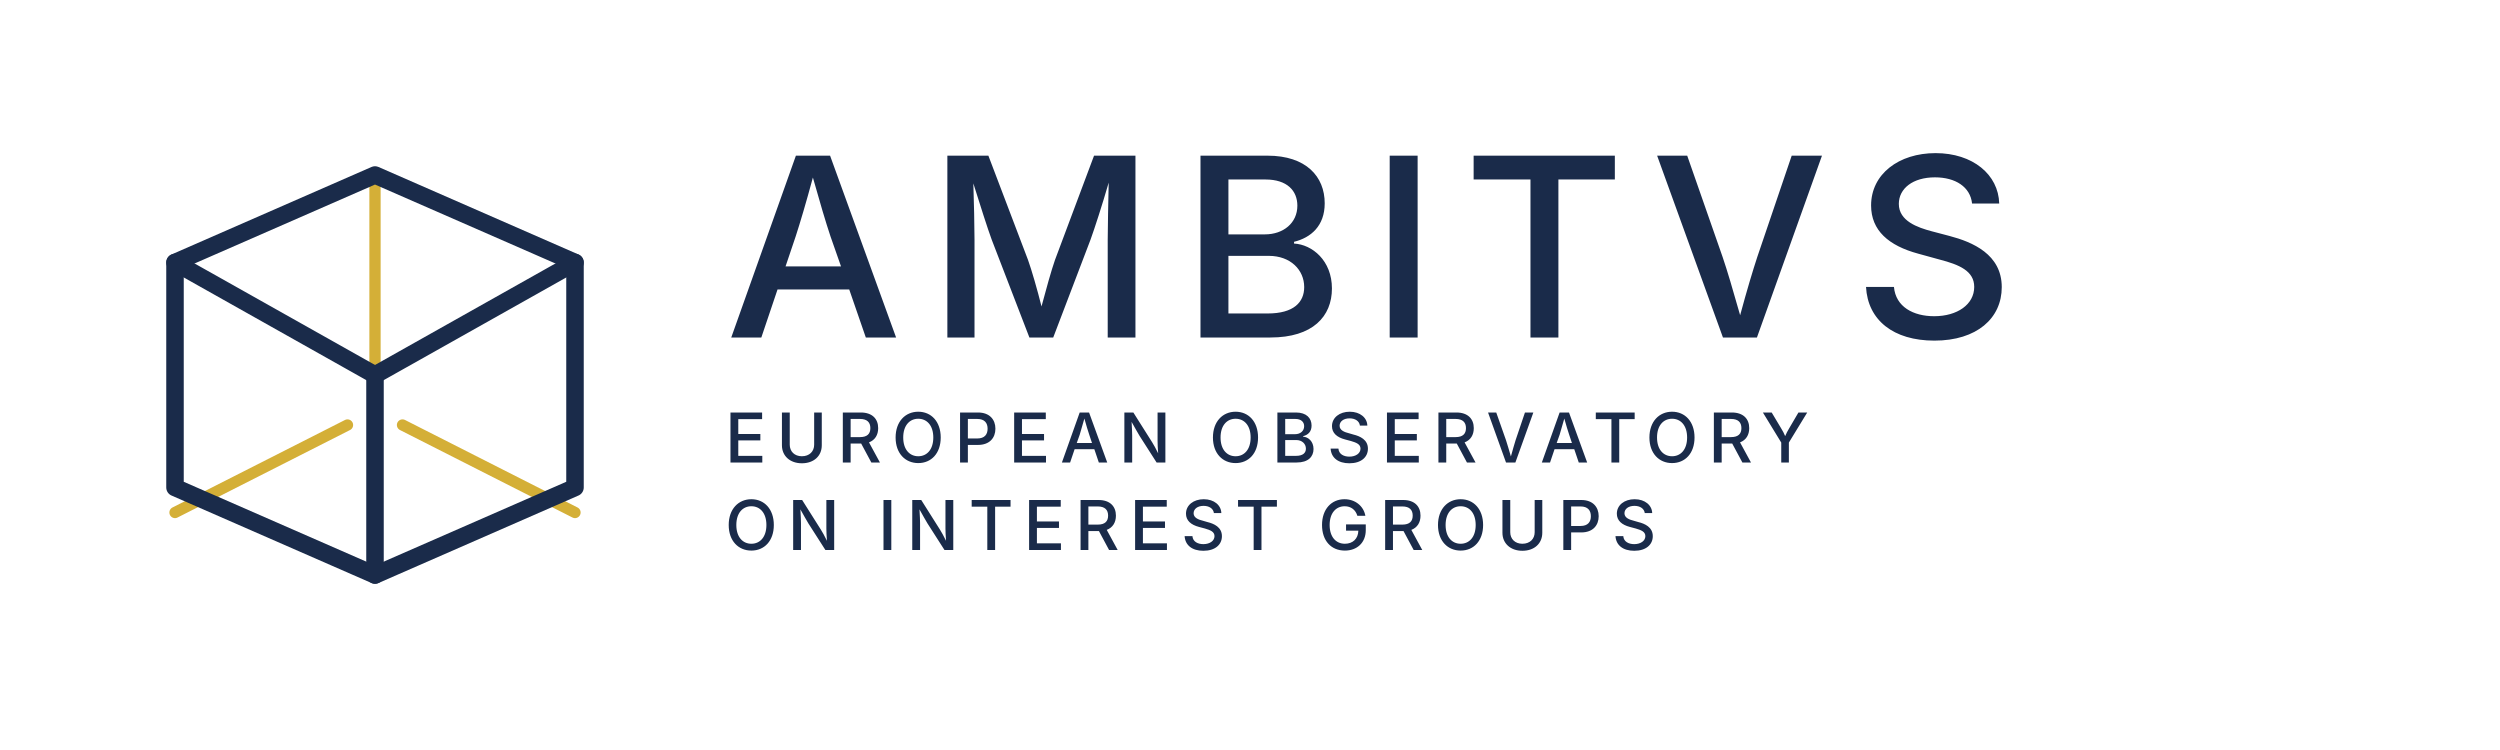
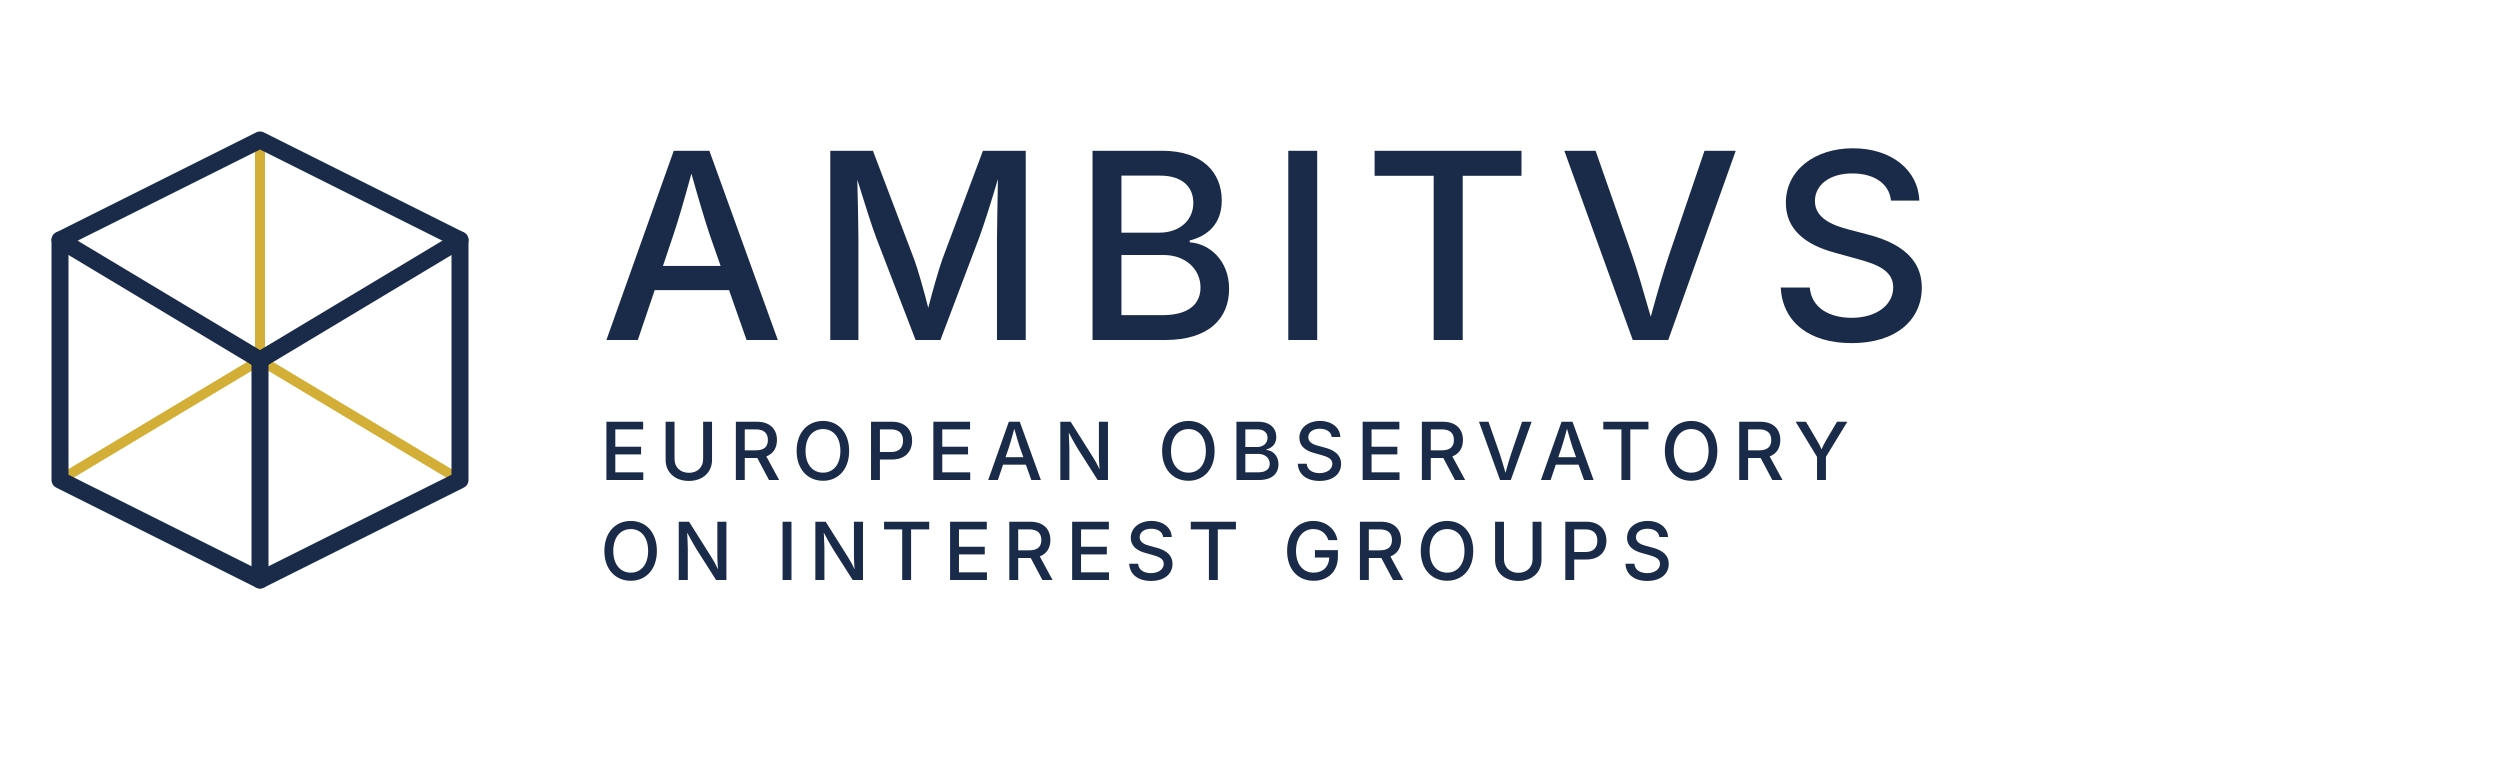
- <svg xmlns="http://www.w3.org/2000/svg" viewBox="0 0 200 60" width="200" height="60">
+ <svg xmlns="http://www.w3.org/2000/svg" viewBox="0 0 250 76" width="250" height="76">
  <defs>
    <style>
      .wordmark {
        font-family: 'Inter', -apple-system, BlinkMacSystemFont, sans-serif;
        font-weight: 500;
-         font-size: 20px;
+         font-size: 26px;
        fill: #1a2b4a;
-         letter-spacing: 2px;
+         letter-spacing: 2.5px;
      }
      .tagline {
        font-family: 'Inter', -apple-system, BlinkMacSystemFont, sans-serif;
        font-weight: 500;
-         font-size: 5.5px;
+         font-size: 8px;
        fill: #1a2b4a;
-         letter-spacing: 0.8px;
+         letter-spacing: 1.1px;
      }
    </style>
  </defs>
  <g id="hexagon">
-     <line x1="30" y1="30" x2="30" y2="14" stroke="#d4af37" stroke-width="0.9" stroke-linecap="round" />
-     <line x1="27.8" y1="34" x2="14" y2="41" stroke="#d4af37" stroke-width="0.9" stroke-linecap="round" />
-     <line x1="32.2" y1="34" x2="46" y2="41" stroke="#d4af37" stroke-width="0.9" stroke-linecap="round" />
-     <line x1="30" y1="30" x2="30" y2="46" stroke="#1a2b4a" stroke-width="1.4" stroke-linecap="round" />
-     <line x1="30" y1="30" x2="14" y2="21" stroke="#1a2b4a" stroke-width="1.4" stroke-linecap="round" />
-     <line x1="30" y1="30" x2="46" y2="21" stroke="#1a2b4a" stroke-width="1.4" stroke-linecap="round" />
-     <polygon points="30,14 46,21 46,39 30,46 14,39 14,21" fill="none" stroke="#1a2b4a" stroke-width="1.4" stroke-linejoin="round" />
+     <line x1="26" y1="36" x2="26" y2="14" stroke="#d4af37" stroke-width="1" stroke-linecap="butt" />
+     <line x1="26" y1="36" x2="6" y2="48" stroke="#d4af37" stroke-width="1" stroke-linecap="butt" />
+     <line x1="26" y1="36" x2="46" y2="48" stroke="#d4af37" stroke-width="1" stroke-linecap="butt" />
+     <line x1="26" y1="36" x2="26" y2="58" stroke="#1a2b4a" stroke-width="1.7" stroke-linecap="round" />
+     <line x1="26" y1="36" x2="6" y2="24" stroke="#1a2b4a" stroke-width="1.7" stroke-linecap="round" />
+     <line x1="26" y1="36" x2="46" y2="24" stroke="#1a2b4a" stroke-width="1.7" stroke-linecap="round" />
+     <polygon points="26,14 46,24 46,48 26,58 6,48 6,24" fill="none" stroke="#1a2b4a" stroke-width="1.7" stroke-linejoin="round" />
  </g>
-   <text x="58" y="27" class="wordmark">AMBITVS</text>
-   <text x="58" y="37" class="tagline">EUROPEAN OBSERVATORY</text>
-   <text x="58" y="44" class="tagline">ON INTEREST GROUPS</text>
+   <text x="60" y="34" class="wordmark">AMBITVS</text>
+   <text x="60" y="48" class="tagline">EUROPEAN OBSERVATORY</text>
+   <text x="60" y="58" class="tagline">ON INTEREST GROUPS</text>
</svg>
